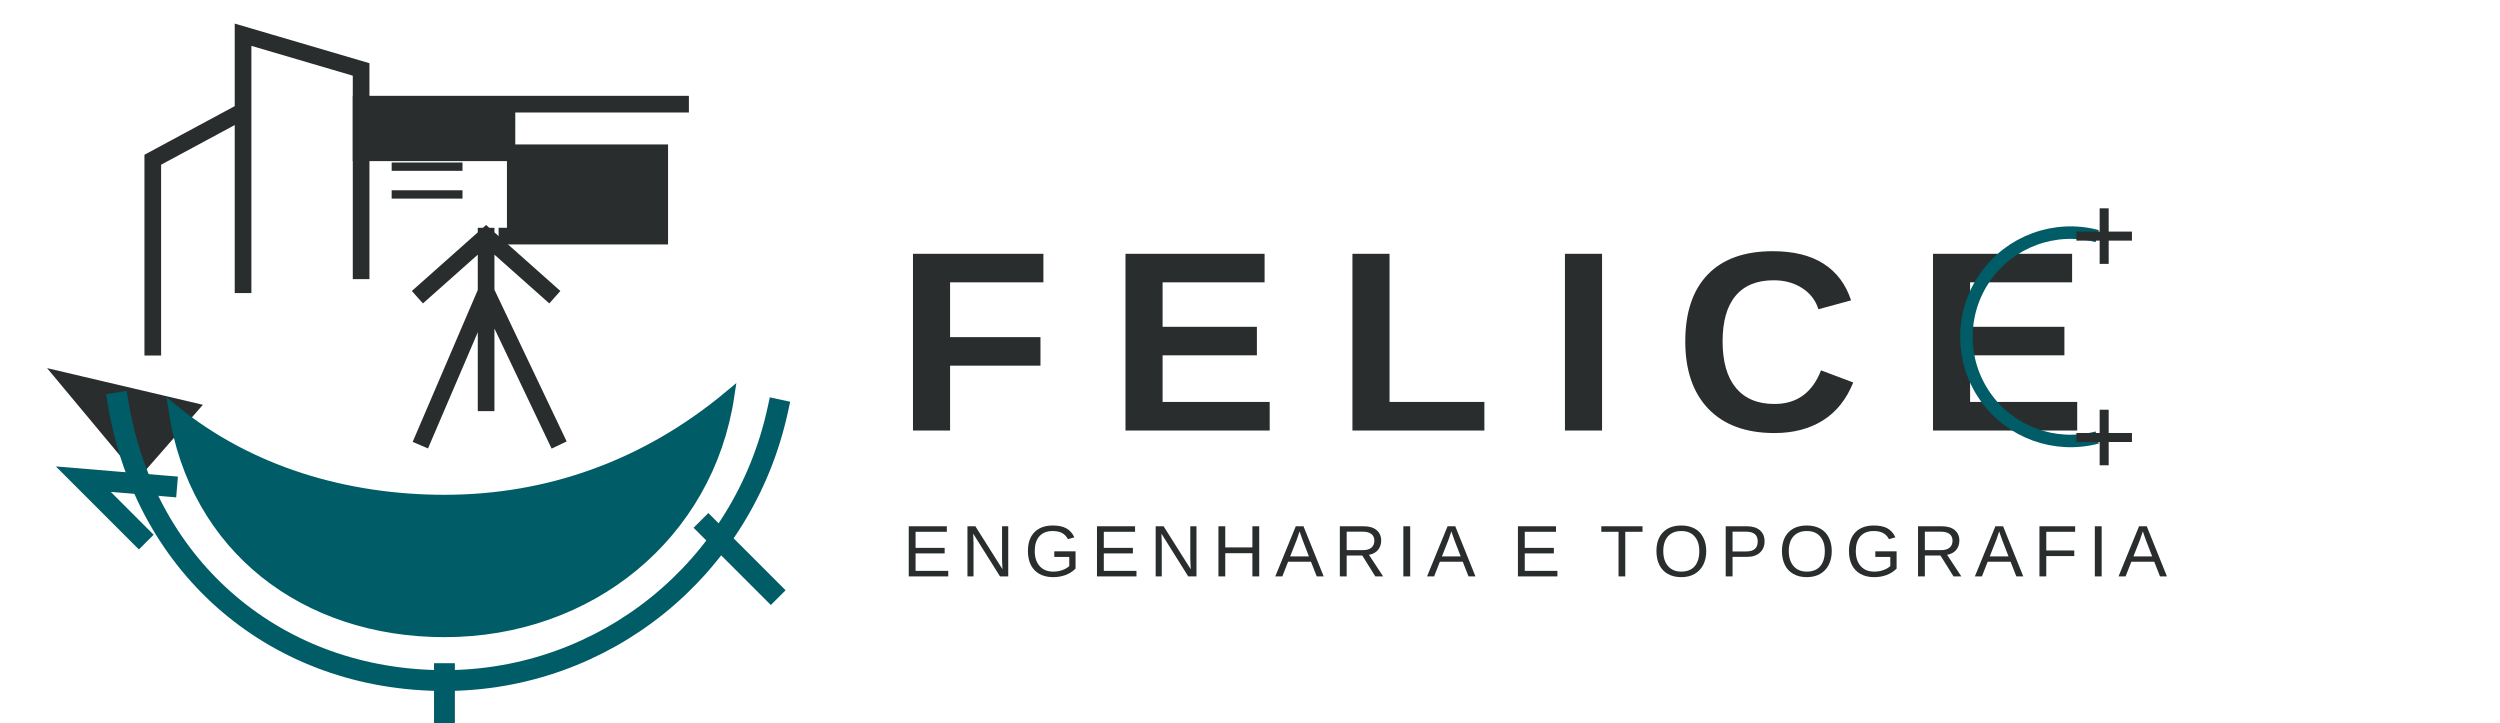
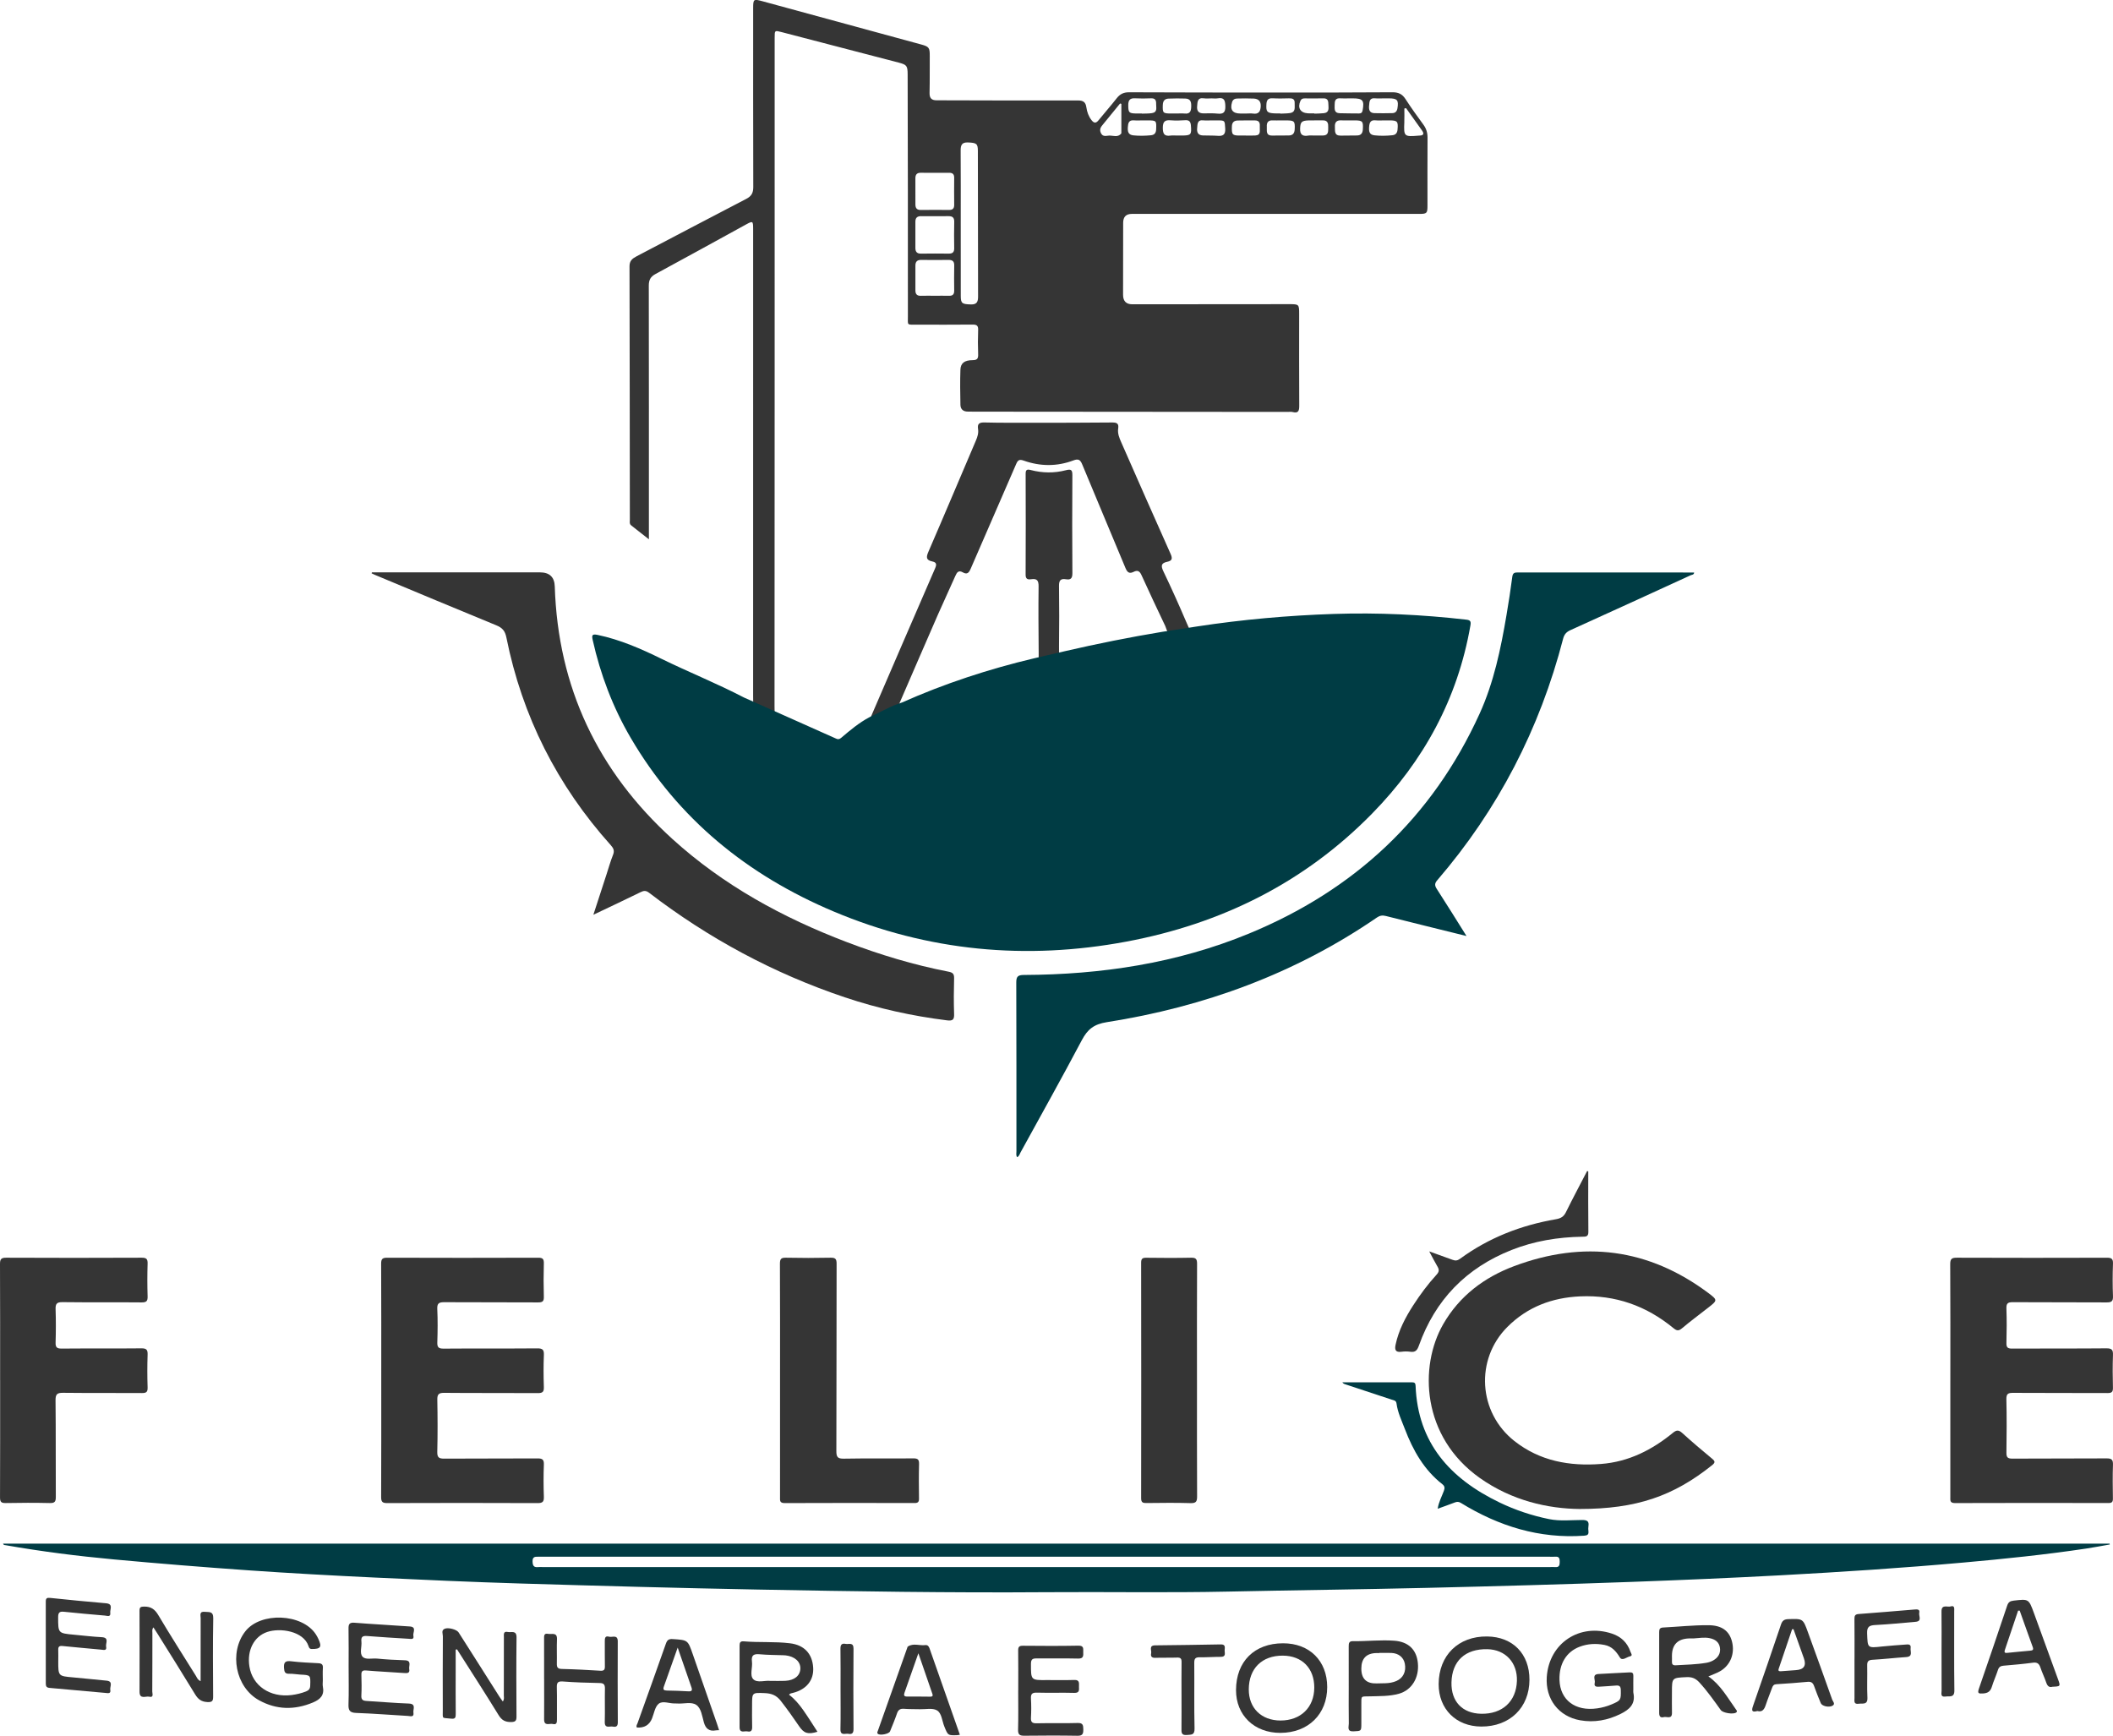
- <svg xmlns="http://www.w3.org/2000/svg" viewBox="0 0 360 104" role="img" aria-labelledby="title desc">
-   <g fill="none" stroke-linecap="square" stroke-linejoin="miter">
-     <g stroke="#292d2e" stroke-width="2.4">
-       <path d="M22 50V23l13-7v25M35 39V5l17 5v29" />
-       <path d="M52 15h21v7H52zm21 0h25M73 22h22v12H73" fill="#292d2e" />
-       <path d="M61 42l9-8 9 8M70 34v24M61 63l9-21 10 21" />
-       <path d="M57 28h9m-9-4h9m-9-4h9m-9-4h9" stroke-width="1.2" />
-       <path d="M10 55l17 4-7 8z" fill="#292d2e" />
-     </g>
-     <g stroke="#005c66">
-       <path d="M25 59c11 9 25 13 39 13 15 0 29-5 41-15-3 20-20 34-41 34-20 0-36-12-39-32z" fill="#005c66" stroke-width="1.5" />
-       <path d="M17 58c4 24 23 40 47 40 23 0 43-16 48-39" stroke-width="3" />
-       <path d="M20 77l-8-8 12 1M64 97v7M102 76l9 9" stroke-width="3" />
-     </g>
-   </g>
-   <g fill="#292d2e" font-family="Arial, Helvetica, sans-serif">
-     <text x="129" y="62" font-size="37" font-weight="600" letter-spacing="8">FELICE</text>
-     <path d="M302 34a15 15 0 1 0 0 29" fill="none" stroke="#005c66" stroke-width="1.8" />
-     <path d="M303 30v8m-4-4h8M303 59v8m-4-4h8" fill="none" stroke="#292d2e" stroke-width="1.3" />
-     <text x="130" y="83" font-size="10.5" letter-spacing="1.45">ENGENHARIA E TOPOGRAFIA</text>
-   </g>
+ <svg xmlns="http://www.w3.org/2000/svg" id="Camada_1" version="1.1" viewBox="0 0 1747.93 1435.89">
+   <defs>
+     <style>
+       .st0 {
+         fill: #003c44;
+       }
+ 
+       .st1 {
+         fill: #353535;
+       }
+     </style>
+   </defs>
+   <path class="st1" d="M521.97,434.5c4.64,3.66,9.29,7.3,14.81,11.63v-6.95c0-67.67.04-135.33-.08-203,0-4.58,1.48-7.31,5.54-9.5,25.05-13.55,49.98-27.31,74.95-41.01,5.54-3.04,5.82-2.88,5.83,3.62,0,40,0,80,0,120,0,88.67,0,177.33-.01,266,0,1.65.43,20.69-.51,21.33,3.36,2.69,7.17,1.79,11.35,3.06,2.35.71,4.76-4.84,7.2-4.64-.23-.84-.35-9.81-.34-10.95.13-184.33.11-368.66.11-553,0-6.04.02-6.03,5.73-4.54,32.22,8.4,64.44,16.79,96.66,25.18,6.92,1.8,7.6,2.62,7.62,10.03.07,31.66.15,63.33.18,94.99.03,35-.01,70,.02,105,0,7.62-.99,6.78,7.03,6.81,15.5.05,31,.1,46.5-.05,3.4-.03,4.74.85,4.59,4.46-.26,6.66-.25,13.34,0,19.99.13,3.5-.57,4.95-4.55,4.97-6.78.04-9.92,2.47-10.12,7.93-.35,9.65-.17,19.32.01,28.98.07,3.76,2.35,5.69,6.2,5.65,1.83-.02,3.67.05,5.5.05,86.33.07,172.66.14,258.99.21,1.33,0,2.74-.25,3.99.08,5.17,1.38,5.62-1.32,5.6-5.53-.14-25.17-.08-50.33-.07-75.5,0-8.01-.13-8.19-8.02-8.18-43.33.03-86.66.07-130,.1q-7.66,0-7.65-7.89c.02-19.83.06-39.67.08-59.5q0-7.37,7.16-7.38c79.17,0,158.33,0,237.5,0,6.67,0,7.08-.42,7.08-7.05,0-18.66-.06-37.32.05-55.99.02-4.02-1-7.45-3.36-10.7-5.1-7-10.2-14.02-14.89-21.29-2.66-4.13-5.88-5.62-10.75-5.59-31.5.22-63,.23-94.49.22-41.17,0-82.33-.04-123.5-.21-4.45-.02-7.49,1.52-10.18,4.99-4.8,6.18-10.04,12.02-14.95,18.12-2.2,2.74-3.9,2.47-5.89-.12-2.41-3.14-3.67-6.72-4.22-10.55-.59-4.07-2.34-5.69-6.87-5.68-36.33.14-72.66-.03-108.99-.11-2.67,0-5.33-.04-8-.02-4.11.03-5.96-1.73-5.85-6.1.24-10.16.08-20.33.16-30.5.06-6.81-.58-7.8-6.89-9.52-43.85-11.95-87.71-23.89-131.56-35.84-7.29-1.99-7.63-1.74-7.63,5.76,0,49.33-.06,98.67.09,148,.01,4.79-1.48,7.52-5.83,9.77-30.31,15.7-60.48,31.68-90.73,47.5-3.46,1.81-5.83,3.69-5.82,8.23.18,70,.2,140,.28,209.99,0,1.44-.45,3.07.97,4.19ZM1161.68,101.02c.17-3.73.03-7.48.03-11.22.47-.12.93-.25,1.4-.37,4.41,6.18,8.84,12.35,13.24,18.55,1.69,2.38,1.54,4.02-1.86,4.17-.33.01-.66.02-.99.05-12.05,1.03-12.33.72-11.8-11.17ZM977.32,112.11c-1.33,0-2.65,0-3.98,0-1.66,0-3.35-.2-4.97.04-5.08.75-6.44-1.3-6.46-6.34-.02-5.21,1.73-6.72,6.62-6.29,3.95.34,7.97.19,11.93-.08,3.29-.22,4.43,1.26,4.68,4.28.65,7.78.14,8.39-7.83,8.39ZM1007.42,112.35c-4.13-.31-8.29-.16-12.44-.31-3.95-.14-5.02-2.58-4.66-6.09.33-3.29-.02-7,5.2-6.39,2.13.25,4.31.04,6.47.04,1.66,0,3.32,0,4.98,0,6.47.01,6.15.03,6.56,6.56.31,4.87-1.44,6.56-6.13,6.2ZM1038.3,112.1c-2.8.11-5.62.02-8.43.02-1.16-.01-2.32-.03-3.47-.01-7.06.1-7.57-.56-7.36-7.44.1-3.38,1.7-4.9,4.81-4.98,4.79-.12,9.59-.08,14.39-.07,3.8.01,4.11,2.6,3.9,5.47-.21,2.91,1.21,6.8-3.84,7ZM1098.73,105.24c-.11,3.01.61,6.77-4.28,6.86-2.65.05-5.31,0-7.96,0-1.33,0-2.69-.19-3.98.03-4.62.77-7.24-.35-7.02-5.79.21-5.24,1.09-6.52,6.85-6.72,3.98-.14,7.97.05,11.96-.05,4.11-.1,4.54,2.68,4.43,5.65ZM1127.37,107.11c-.2,3.28-1.65,4.91-4.87,4.96-4.48.07-8.95.05-13.43.12-5.51.09-4.62-3.87-4.8-7.31-.2-3.85,1.49-5.51,5.3-5.31,2.15.12,4.31.02,6.47.02,1.49,0,2.99,0,4.48,0,6.69.02,7.26.76,6.85,7.51ZM1156.09,107.2c-.25,2.69-1.42,4.36-4.19,4.66-4.95.53-9.91.62-14.87.09-4.22-.45-4.73-3.14-4.47-6.77.26-3.65,1.03-6.12,5.45-5.63,2.29.26,4.63.04,6.95.04,1.49,0,2.98,0,4.47,0,6.54.01,7.28.91,6.65,7.61ZM1132.56,87.34c.31-3.22.16-6.54,5.02-6,2.29.25,4.63.04,6.95.04,1.49,0,2.98,0,4.47,0,6.89,0,8.1,1.46,7.02,8.16-.4,2.48-1.69,3.99-4.22,4.04-4.96.1-9.93.18-14.89.02-4.02-.13-4.7-2.84-4.36-6.26ZM1104.07,86.77c0-3.1.41-5.73,4.57-5.42,2.48.19,4.99.03,7.48.03,1,0,2,0,2.99,0,8.28,0,9.59,1.69,8.08,9.94-.35,1.91-1.32,2.55-3,2.54-5.32-.04-10.64-.05-15.96-.2-4.84-.14-4.15-3.75-4.16-6.89ZM1075.76,83.41c.76-1.73,1.99-2.02,3.56-2.01,5.15,0,10.29.11,15.44-.03,4.02-.12,4.06,2.66,4.14,5.34.1,2.93.72,6.37-3.64,6.9-2.63.32-5.3.28-7.95.4,0-.08,0-.17,0-.25-1.82,0-3.66.11-5.47-.02-6.27-.45-8.62-4.58-6.08-10.32ZM1070.99,107.08c-.17,3.29-1.65,4.92-4.86,4.98-4.64.08-9.28.12-13.92.08-5.32-.05-4.07-4.12-4.26-7.22-.21-3.31.88-5.5,4.72-5.33,2.32.1,4.64.02,6.97.02,1.49-.01,2.99-.01,4.48-.01,6.68.02,7.23.73,6.88,7.49ZM1047.62,86.06c.23-3.61,1.63-4.94,5.23-4.74,4.46.25,8.94.15,13.41.03,2.9-.08,4.88.5,4.72,4.01-.16,3.35,1.17,7.41-3.98,8.18-2.61.39-5.28.32-7.93.47,0-.07,0-.14,0-.21-1.65,0-3.31.08-4.96-.01-6.13-.35-6.88-1.49-6.48-7.71ZM1019.19,84.52c.62-2.06,2.15-2.97,4.09-3.01,4.64-.1,9.29-.19,13.92.04,3.92.2,5.96,2.35,5.71,6.52-.24,4.14-1.72,6.57-6.39,5.88-1.79-.26-3.64-.04-5.47-.04-1.66,0-3.32,0-4.97,0-6.45-.01-8.77-3.19-6.89-9.39ZM990.3,87.87c.33-3.47.07-7.32,5.56-6.53,2.12.3,4.31.05,6.47.05,1.66,0,3.37.24,4.98-.04,5.34-.93,6.17,1.59,6.32,6.39.16,5.27-1.6,6.75-6.51,6.24-3.79-.39-7.64-.23-11.45-.19-4.08.04-5.74-1.96-5.37-5.91ZM961.91,86.79c.1-3.29,1.57-5.09,4.72-5.21,4.65-.18,9.32-.21,13.97-.05,4.63.16,4.94,3.35,4.79,7.05-.15,3.58-1.16,5.75-5.26,5.35-2.31-.22-4.66-.04-6.99-.04-1.5,0-3,0-4.5,0-6.66-.02-6.95-.46-6.74-7.11ZM938.8,81.33c4.47.24,8.98.19,13.46.01,3.53-.14,4.2,1.82,4.13,4.69-.07,3.01,1.3,6.77-3.36,7.53-2.77.45-5.63.32-8.45.44,0-.04,0-.07,0-.11-1.5,0-2.99.02-4.49,0-6.23-.09-6.74-.75-6.76-6.88-.02-3.88,1.2-5.92,5.47-5.68ZM932.98,105.13c.24-3.38.82-5.95,5.1-5.57,2.31.21,4.66.04,7,.04,1.5,0,3,0,4.5,0,7.03.02,7.1.22,6.82,7.41-.12,3.11-1.47,4.62-4.42,4.9-4.82.45-9.64.57-14.47.06-4.27-.45-4.78-3.23-4.53-6.83ZM912.73,102.55c4.63-5.61,9.22-11.27,13.82-16.91.36.1.71.19,1.07.29,0,8.05,0,16.11,0,24.16,0,.16-.07.34-.17.46-2.78,3.31-6.54,1.57-9.81,1.6-2.28.02-5.28,1.45-6.95-2.1-1.58-3.37.23-5.29,2.05-7.5ZM789.33,240.51c.04,2.97-1.24,4.23-4.18,4.17-3.98-.09-7.97-.02-11.96-.02-3.82,0-7.64-.1-11.46.03-3.25.11-4.49-1.46-4.48-4.51.03-6.8.04-13.61,0-20.41-.02-3.32,1.45-4.81,4.84-4.76,7.47.11,14.94.09,22.41,0,3.24-.04,4.94,1,4.86,4.58-.16,6.97-.11,13.95-.02,20.93ZM800.76,117.85c6.96.28,8.15.94,8.16,6.96.08,40.12.09,80.24.17,120.35,0,3.98-.68,6.8-5.7,6.68-7.47-.18-8.58-.75-8.61-6.95-.07-20.14-.03-40.29-.03-60.43,0-19.98.08-39.95-.07-59.93-.03-4.46.97-6.89,6.08-6.69ZM762.08,142.91c3.82.15,7.66.03,11.49.03,3.83,0,7.66.06,11.49,0,2.86-.05,4.31,1.07,4.27,4.11-.08,7.49-.08,14.98,0,22.47.03,3-1.33,4.18-4.24,4.16-7.82-.06-15.65-.09-23.47.01-3.34.04-4.37-1.69-4.37-4.65.02-7.15.05-14.3-.02-21.45-.04-3.4,1.47-4.8,4.86-4.67ZM762.11,178.83c3.82.08,7.64.02,11.46.02,3.65-.01,7.31.04,10.96-.03,3.21-.06,4.92,1.03,4.83,4.63-.18,7.31-.14,14.63-.02,21.94.05,3.25-1.37,4.44-4.49,4.41-7.64-.08-15.29-.11-22.93.01-3.5.06-4.72-1.59-4.69-4.85.06-7.14.07-14.28,0-21.42-.04-3.42,1.58-4.79,4.88-4.72Z" />
+   <path class="st1" d="M853.08,479.16c4.85-.74,6.13,1.2,6.07,5.98-.23,18.16-.07,36.32.07,54.48,0,.05,0,11.09,0,11.13,1.72-.51,3.45,6.98,5.18,6.51,3.82-1.05,7.73-10.96,11.68-11.29-.03-.4-.04-10.84-.04-11.33.22-16.66.22-33.33,0-49.99-.06-4.38,1.28-6.21,5.68-5.47,3.96.67,5.42-.66,5.39-5.02-.21-26.99-.19-53.98-.02-80.97.03-4.38-.94-5.35-5.31-4.21-9.67,2.52-19.48,2.38-29.17-.16-2.95-.77-4.19-.33-4.17,3.11.1,27.83.12,55.66-.02,83.48-.02,3.81,1.94,4.16,4.67,3.74Z" />
+   <path class="st1" d="M720.07,593.71c2.36-1.43,5.08-.04,7.68-.93,2.62-.9,4.57.03,7.28-.53,2.29-.47,6.17-7.5,8.21-8.6,10.21-23.51,22.6-52.32,32.72-75.41,4.68-10.67,9.68-21.2,14.35-31.87,1.33-3.03,2.72-4.85,6.16-2.89,3.62,2.06,5.08.31,6.53-3.05,12.46-28.88,25.15-57.66,37.59-86.55,1.42-3.3,2.67-4.11,6.23-2.85,13.65,4.84,27.47,4.98,41.09-.14,3.96-1.49,5.63-.82,7.31,3.24,11.79,28.62,23.95,57.09,35.77,85.69,1.53,3.71,3.21,5.04,6.85,3.21,3.24-1.63,4.95-.55,6.44,2.75,6.39,14.1,13,28.1,19.65,42.07.22.45,1.93,5.17,2.07,5.54,1.55-.13,3.34.13,4.9,0,3.41-.28,6.66,3.49,10.01,2.78,1.09-.23,3.15-3,4.24-3.22-.41-.56-3.45-7.5-3.81-8.34-6.01-14.08-12.29-28.06-18.9-41.87-2.11-4.41-2.21-6.9,3.07-7.99,3.95-.82,4.66-2.49,2.85-6.53-13.77-30.67-27.24-61.48-40.8-92.25-1.62-3.67-3.21-7.38-2.56-11.52.62-4.01-1.03-4.99-4.92-4.95-22.33.23-44.66.22-66.99.23-12.83,0-25.67.08-38.49-.24-4.26-.11-6.24.81-5.53,5.41.52,3.37-.47,6.5-1.82,9.65-13.1,30.61-25.98,61.3-39.23,91.85-1.96,4.51-2.04,6.97,3.2,8.06,3.4.71,3.79,2.31,2.35,5.62-16.77,38.48-36.81,85.12-53.46,123.64Z" />
+   <path class="st0" d="M961.46,522.67c-26.93,4.46-53.69,9.82-80.29,15.96l-25.48,5.89c-37.66,8.92-74.3,20.92-109.68,36.68-.05.02-.11.03-.17.03-.66.29-1.34.55-2.03.77-2.5.8-4.97,1.7-7.33,2.86l-17.22,8.43c-8.61,4.55-16,10.78-23.37,17.04-1.46,1.24-2.68,1.54-4.46.59l-75.99-33.9c-22.33-11.63-45.73-20.99-68.33-32.06-16.89-8.28-34.11-15.82-52.71-19.73-4.69-.99-4.97.33-4.1,4.24,6.37,28.48,16.59,55.49,31.3,80.68,39.37,67.44,96.95,113.96,168.2,143.95,78,32.83,159.05,40.37,241.99,24.84,78.28-14.65,147.04-48.57,203.21-105.87,42.72-43.58,70.82-95.04,81.36-155.59.56-3.23.13-4.47-3.3-4.86-36.48-4.17-73.06-5.96-109.76-4.74-37.91,1.26-75.65,4.62-113.15,10.36l-28.7,4.43Z" />
+   <path class="st0" d="M2.55,1276.98h1742.58c.05.23.11.45.16.68-6.48,1.13-12.95,2.4-19.46,3.37-33.76,5.06-67.69,8.55-101.69,11.59-50.26,4.5-100.59,7.79-150.96,10.52-40.92,2.21-81.86,3.95-122.81,5.45-56.61,2.08-113.23,3.61-169.86,4.96-54.97,1.3-109.95,1.92-164.93,3.09-49.99,1.06-99.99.13-149.98.5-79.66.59-159.31-.69-238.95-2.19-65.3-1.23-130.59-3.03-195.88-5-40.46-1.22-80.91-3.02-121.34-4.95-34.43-1.65-68.86-3.51-103.25-5.91-37.36-2.61-74.7-5.63-111.99-9.07-29.99-2.77-59.88-6.55-89.56-11.76-.74-.13-1.71.05-2.1-1.28ZM865.6,1287.79c-138.31,0-276.62,0-414.93,0-1.83,0-3.67.06-5.5,0-2.78-.09-4.74.18-4.62,3.97.11,3.39,1.01,4.99,4.55,4.61,1.32-.14,2.66-.02,4-.02,277.62,0,555.25,0,832.87,0,1.5,0,3.01-.12,4.5.01,3.33.31,3.76-1.54,3.77-4.29.01-2.73-.36-4.58-3.7-4.29-1.82.16-3.66,0-5.5,0-138.48,0-276.96,0-415.43,0Z" />
+   <path class="st0" d="M1213.09,774.31c-23.06-5.71-44.87-11.05-66.63-16.55-2.83-.72-4.99-.43-7.42,1.24-67.66,46.45-142.8,73.9-223.45,86.58-10.65,1.68-15.94,5.93-20.64,14.83-16.5,31.19-33.74,61.99-50.73,92.92-.75,1.37-1.09,3.12-2.82,3.94-1.07-1.58-.58-3.27-.58-4.85-.03-46.5.05-92.99-.13-139.49-.02-4.97,1.17-6.38,6.34-6.4,64.02-.28,126.49-9.66,186-34.17,87.06-35.86,151.61-95.64,190.87-181.82,11.85-26.01,17.56-53.7,22.3-81.64,1.78-10.5,3.43-21.03,4.79-31.6.4-3.11,1.56-3.75,4.39-3.75,48.66.07,97.31.05,146.05.05-.11,1.99-1.86,1.82-2.88,2.28-33.13,15.21-66.28,30.4-99.49,45.42-3.36,1.52-5.08,3.52-6.01,7.1-19.32,74.57-53.8,141.28-104.07,199.72-2.31,2.69-2.26,4.43-.42,7.27,8.13,12.56,16,25.29,24.55,38.91Z" />
+   <path class="st1" d="M307.65,473.48c46.32,0,92.65,0,138.97,0q11.91,0,12.3,11.61c2.65,83.56,35.67,153.02,97.37,209.02,42.16,38.27,91.2,65.04,144.1,85.2,27.43,10.45,55.45,18.94,84.3,24.52,3.39.66,4.67,1.81,4.57,5.45-.28,9.82-.33,19.67,0,29.49.16,4.62-1.02,5.9-5.77,5.32-28.86-3.58-57.1-9.81-84.65-19.07-58.78-19.75-112.66-48.74-161.85-86.45-2.57-1.97-4.31-1.9-7.04-.55-12.64,6.23-25.41,12.19-39.1,18.71,3.84-11.81,7.37-22.65,10.91-33.5,1.75-5.38,3.28-10.86,5.37-16.1,1.33-3.33.43-5.37-1.81-7.88-44.39-49.46-73.36-106.74-86.43-171.91-1.11-5.52-3.41-8.04-8.35-10.06-33.59-13.76-67.06-27.82-100.56-41.79-.87-.36-1.72-.8-2.58-1.2.09-.27.17-.55.26-.82Z" />
+   <path class="st1" d="M1306.56,1248.3c-25.97-.27-55.84-6.84-82.37-25.61-48.36-34.22-50.34-92.5-30.33-127.27,13.5-23.45,34.02-38.81,58.79-48.07,57.31-21.42,111.12-14.64,160.5,22.26,7.82,5.84,7.61,6.13.15,11.97-7.35,5.75-14.85,11.31-21.99,17.31-2.82,2.37-4.4,1.93-7.03-.23-22.38-18.42-48.03-27.54-77.11-26.25-23.14,1.03-43.62,8.68-60.23,25.3-26.77,26.78-24.19,70.74,5.82,94.38,21.03,16.56,45.53,20.97,71.62,18.97,22.81-1.75,42.16-11.55,59.52-25.77,3.12-2.56,4.89-2.39,7.78.23,8.02,7.28,16.29,14.28,24.63,21.19,2.62,2.17,2.65,3.22-.08,5.41-31.92,25.5-62.42,36.2-109.67,36.18Z" />
+   <path class="st1" d="M1613.38,1141.84c0-31.99.1-63.99-.11-95.98-.03-4.52,1.28-5.45,5.57-5.43,41.32.17,82.65.14,123.97.02,3.74-.01,5.25.71,5.1,4.86-.33,8.99-.35,18,0,26.99.17,4.37-1.39,5.14-5.37,5.11-25.83-.17-51.66,0-77.48-.18-4.09-.03-5.44.94-5.3,5.19.33,9.49.28,19,.01,28.49-.11,3.77,1.02,4.73,4.74,4.71,25.99-.16,51.99.04,77.98-.21,4.58-.04,5.57,1.31,5.41,5.59-.32,8.99-.26,18-.02,26.99.1,3.58-1.11,4.43-4.53,4.41-25.99-.13-51.99.02-77.98-.16-4.18-.03-5.75.7-5.64,5.37.35,14.66.25,29.33.04,43.99-.05,3.83.87,5.07,4.91,5.04,25.99-.19,51.99,0,77.98-.19,4.14-.03,5.38,1.06,5.24,5.24-.32,9.32-.19,18.66-.05,27.99.04,2.83-.86,3.69-3.69,3.69-42.32-.08-84.65-.11-126.97.04-4.33.02-3.83-2.37-3.82-5.06.02-32.16.01-64.32,0-96.48Z" />
+   <path class="st1" d="M315.38,1141.92c0-32.16.07-64.32-.09-96.48-.02-3.91,1.01-5.01,4.97-5,41.66.15,83.32.14,124.97,0,3.86-.01,4.75,1.16,4.65,4.8-.25,9.16-.27,18.33,0,27.49.12,3.83-1.1,4.7-4.78,4.68-25.83-.16-51.66,0-77.48-.17-4.33-.03-6.12.77-5.89,5.62.43,9.15.33,18.33.03,27.49-.14,4.09.91,5.33,5.17,5.3,25.83-.21,51.66.01,77.48-.21,4.41-.04,5.69,1.07,5.5,5.5-.37,8.82-.31,17.66-.02,26.49.13,3.92-.99,5.04-4.96,5.01-25.83-.18-51.66.04-77.48-.21-4.7-.05-5.77,1.36-5.69,5.82.27,14.33.33,28.66-.03,42.99-.12,4.82,1.54,5.64,5.88,5.61,25.66-.19,51.32,0,76.98-.18,4.05-.03,5.48.88,5.31,5.16-.34,8.82-.31,17.67,0,26.49.14,4.07-.89,5.33-5.16,5.31-41.49-.17-82.98-.16-124.47-.01-3.95.01-4.99-1.07-4.98-4.99.15-32.16.09-64.32.09-96.48Z" />
+   <path class="st1" d="M.09,1141.7c0-32,.08-63.99-.09-95.99-.02-4.08.92-5.3,5.17-5.28,37.33.18,74.66.17,111.99,0,3.97-.02,5.06,1.08,4.94,4.98-.28,8.99-.28,18,0,26.99.12,3.87-.91,5.05-4.92,5.01-21.83-.21-43.66.06-65.49-.22-4.76-.06-5.85,1.45-5.7,5.89.31,9.15.28,18.33,0,27.49-.12,3.9.98,5.08,4.98,5.04,22-.2,44,.03,65.99-.2,4.29-.05,5.28,1.25,5.14,5.31-.31,8.99-.29,18,0,26.99.12,3.79-1.03,4.72-4.74,4.69-21.66-.18-43.33.06-64.99-.2-4.85-.06-6.49.9-6.43,6.19.31,26.66.07,53.33.23,79.99.02,3.86-.93,5.1-4.94,5.01-12.16-.27-24.33-.25-36.49,0-3.74.07-4.74-.96-4.72-4.71.15-32.33.09-64.66.09-96.99Z" />
+   <path class="st1" d="M645.27,1141.9c0-32.16.07-64.31-.09-96.47-.02-3.88.94-5.09,4.94-5,12.32.27,24.66.26,36.98,0,3.93-.08,4.97,1,4.96,4.95-.13,51.65-.02,103.3-.2,154.95-.02,4.9.97,6.44,6.18,6.34,19.15-.36,38.32-.04,57.48-.23,3.74-.04,4.85.98,4.75,4.73-.26,9.49-.17,18.99-.04,28.49.04,2.78-.82,3.73-3.68,3.72-35.82-.08-71.64-.12-107.46.04-4.32.02-3.83-2.34-3.83-5.04.02-32.16.01-64.31.01-96.47Z" />
+   <path class="st1" d="M990.18,1141.87c0,31.98-.07,63.96.09,95.94.02,4.16-.73,5.78-5.38,5.64-12.15-.37-24.32-.19-36.47-.07-2.95.03-4.44-.36-4.44-3.96.1-64.96.1-129.92,0-194.88,0-3.43,1.22-4.1,4.32-4.07,12.32.15,24.65.23,36.97-.04,3.97-.08,5,1.1,4.98,4.99-.15,32.15-.08,64.29-.08,96.44Z" />
+   <path class="st1" d="M1313.85,969.02c0,16.66-.13,33.33.09,49.98.06,4.11-2.05,4.03-4.93,4.07-20.15.32-39.79,3.52-58.61,10.97-37.48,14.83-63.16,41.19-76.68,79.18-1.34,3.76-2.86,5.59-6.97,5.02-2.45-.34-5.03-.34-7.48,0-4.97.68-5.65-1.81-4.81-5.81,2.52-11.94,8.08-22.51,14.61-32.64,5.79-8.98,12.16-17.53,19.37-25.41,2.1-2.3,2.2-4.05.71-6.56-2.19-3.68-4.11-7.53-6.86-12.62,7.31,2.64,13.32,4.77,19.3,6.98,2.29.84,4,.76,6.24-.89,23.69-17.35,50.36-27.7,79.16-32.67,3.97-.68,6.51-2.03,8.36-5.78,5.65-11.47,11.68-22.75,17.56-34.11.31.09.62.18.93.28Z" />
+   <path class="st0" d="M1110.41,1143.54c19.37,0,38.48.02,57.58-.03,2.05,0,2.93.56,3.02,2.79,1.79,47.5,28.75,77,69.38,96.59,13.09,6.31,26.81,10.89,41.06,13.79,9.07,1.84,18.27.74,27.4.73,4.15,0,5.81,1.06,5.14,5.23-.21,1.3-.16,2.67,0,3.99.31,2.74-.67,3.56-3.55,3.77-37.09,2.61-70.67-7.88-101.92-27.09-1.84-1.13-3.23-1.11-5.06-.4-4.49,1.74-9.04,3.32-14.17,5.18.85-5.56,3.35-10.03,5.09-14.7.89-2.38.84-3.96-1.25-5.6-15.19-11.88-24.23-27.95-30.97-45.6-2.66-6.96-5.94-13.72-6.93-21.2-.34-2.56-2.31-2.58-3.92-3.12-12.58-4.21-25.17-8.35-37.77-12.49-1.06-.35-2.2-.5-3.11-1.83Z" />
+   <path class="st1" d="M1413.23,1386.8c10.3,7.23,15.94,17.81,22.82,27.36.54.75,1.36,1.57.13,2.51-2.27,1.74-10.96.42-12.71-2.02-5.63-7.84-11.16-15.74-17.73-22.89-3.04-3.32-6.13-4.55-10.45-4.36-12.21.55-12.21.44-12.21,12.44,0,5.67-.1,11.33.02,16.99.12,5.79-4.33,2.96-6.8,3.64-2.78.77-3.79-.69-3.78-3.5.07-22.33.06-44.65,0-66.98,0-2.45.68-3.5,3.35-3.64,12.47-.63,24.91-2,37.42-1.91,10.91.08,17.21,4.59,19.48,13.6,2.49,9.92-1.34,19.61-9.97,24.53-2.86,1.63-6.04,2.69-9.56,4.22ZM1401.17,1355.38c-1.33,0-2.66-.04-3.99,0q-14.1.53-14.1,14.52c0,1.5.08,3,0,4.49-.14,2.27.63,3.36,3.12,3.21,8.46-.5,16.95-.63,25.33-2.05,1.93-.33,3.9-.98,5.61-1.93,4.14-2.3,6.41-5.95,5.61-10.73-.78-4.66-4.12-6.87-8.64-7.76-4.35-.85-8.62-.02-12.93.23Z" />
+   <path class="st1" d="M652.67,1401.9c4.69,3.54,8.43,8.01,11.77,12.76,4.09,5.82,7.83,11.88,11.79,17.93-7.95,2.41-11.18,1.33-15.25-4.67-4.86-7.16-9.86-14.19-15.21-21.02-3.64-4.65-7.82-6.07-13.24-6.28-10.39-.4-10.39-.52-10.39,9.84,0,6-.14,12,.06,17.99.1,3.03-.83,4.5-3.94,3.84-2.46-.52-6.47,1.86-6.46-3.51.05-22.49.04-44.97,0-67.46,0-2.4.56-3.77,3.37-3.53,12.78,1.1,25.65.04,38.42,1.62,11.58,1.43,18.33,8.48,19.09,20.01.68,10.42-5.48,18.17-16.69,21-1.12.28-2.32.34-3.29,1.49ZM637.26,1390.5c4.54,0,8.37.15,12.2-.03,7.71-.36,12.45-4.26,12.62-10.15.17-5.68-4.66-10.03-12.12-10.91-.66-.08-1.33-.09-2-.12-6.49-.24-13.01-.2-19.47-.8-4.87-.45-7.16.65-6.45,6.06.65,4.9-2,11.29,1.02,14.49,3.28,3.47,9.82.88,14.19,1.48Z" />
+   <path class="st1" d="M1351.12,1397.79c0,.83-.14,1.7.03,2.49,1.98,9.21-3.03,13.84-10.6,17.57-10.69,5.26-21.74,7.31-33.41,5.25-17.84-3.16-28.85-17.64-27.6-35.91,1.91-27.93,27.2-44.68,53.91-35.79,7.67,2.55,12.8,7.55,15.36,15.13.37,1.1,2.12,3.14-.39,3.65-2.83.57-6.44,4.21-8.46.89-3.14-5.17-6.66-9.12-12.66-10.3-6.99-1.37-13.92-1.04-20.63,1.51-10.98,4.18-17.03,14.21-16.62,27.46.51,16.6,13.1,26.11,31.2,23.5,4.12-.59,8.13-1.68,11.99-3.32,7.56-3.22,7.69-3.63,7.53-11.83-.06-3.23-1.24-4-4.19-3.71-4.47.44-8.97.58-13.45.91-2.36.17-4.71.13-3.92-3.16.61-2.56-2.52-6.96,3.05-7.31,8.64-.55,17.29-.87,25.94-1.36,2.16-.12,3,.69,2.95,2.85-.09,3.83-.03,7.66-.02,11.49Z" />
+   <path class="st1" d="M267.04,1390.3c0,1.67-.27,3.38.05,4.99,1.38,7.01-2.06,10.51-8.19,13.08-15.28,6.41-30.22,6.12-44.68-1.87-19.41-10.73-24.96-39.45-11.3-56.97,12.65-16.22,46.98-14.84,58.28,2.36.82,1.25,1.54,2.57,2.17,3.92,3.1,6.66,1.87,8.4-5.5,8.31-1.87-.02-2.25-1.17-2.65-2.38-4.14-12.45-23.42-15.32-34.18-11.7-10.83,3.65-16.81,15.07-14.74,28.44,2.48,16,17.04,25.96,34.81,23.75,4.13-.52,8.18-1.47,12.08-3.01,2.23-.88,3.35-2.16,3.43-4.8.29-8.74.4-8.7-8.32-9.13-2.99-.15-5.98-.77-8.95-.68-3.56.11-4.16-1.41-4.4-4.71-.37-5.01,1.23-6.2,6.07-5.6,7.42.92,14.93,1.16,22.41,1.59,2.62.15,3.87,1.05,3.67,3.93-.24,3.48-.06,6.99-.05,10.49Z" />
+   <path class="st1" d="M165.95,1390.73c0-17.76-.04-34.91.04-52.06.01-2.3-1.36-5.81,3.44-5.29,3.49.38,7.09-.76,6.97,5.39-.4,21.49-.22,42.98-.09,64.48.02,3.73-.57,5.02-4.9,4.77-5-.29-7.61-2.45-10.05-6.46-10.2-16.79-20.68-33.4-31.07-50.08-1.04-1.66-2.12-3.29-3.38-5.24-1.31,1.67-.85,3.19-.85,4.55-.04,16.16.02,32.32-.1,48.48-.01,1.68,1.46,5.29-2.48,4.32-2.83-.7-8.07,2.54-8.05-4.14.06-22.33.06-44.65-.02-66.98-.01-2.91.95-3.4,3.81-3.43,5.59-.07,8.83,2.16,11.72,7.03,10.03,16.89,20.6,33.45,31.01,50.11.92,1.48,1.43,3.35,4,4.56Z" />
+   <path class="st1" d="M376.95,1364.66c0,6.1,0,12.21,0,18.31,0,11.65-.08,23.31.05,34.96.03,2.9-.42,4.23-3.81,3.82-7.99-.96-6.88.81-6.9-7.2-.06-20.31-.07-40.62.06-60.94.01-2.06-1.48-4.87,1.42-6.19,2.99-1.37,10.05.56,11.6,2.98,4.84,7.57,9.66,15.15,14.47,22.74,6.42,10.11,12.82,20.24,19.24,30.35.85,1.33,1.82,2.58,2.86,4.06,1.39-1.9.83-3.6.84-5.17.05-15.98.02-31.97.05-47.95,0-2.21-.64-5.26,3.27-4.38,2.81.64,7.26-1.78,7.19,4.53-.26,21.81-.16,43.62-.03,65.43.02,3.41-.81,4.47-4.43,4.53-4.83.07-7.73-1.42-10.37-5.71-11.22-18.28-22.89-36.29-34.39-54.4-.37.07-.74.15-1.11.22Z" />
+   <path class="st1" d="M1265.21,1389.59c-.06,23.03-16.25,38.77-39.82,38.69-20.86-.07-35.35-14.49-35.29-35.11.07-23.76,16.29-39.7,40.09-39.41,21.25.26,35.07,14.4,35.02,35.84ZM1200.7,1391.74c-.38,15.74,8.89,25.59,24.41,25.96,17.59.42,29.16-10.15,29.72-27.14.5-15.21-9.53-25.97-24.47-26.27-18.3-.36-29.23,9.75-29.66,27.44Z" />
+   <path class="st1" d="M1059.22,1433.52c-21.66.05-36.83-14.61-36.75-35.49.09-23.59,15.21-38.6,38.9-38.63,21.85-.03,36.51,14.49,36.53,36.18.02,22.47-15.7,37.88-38.69,37.93ZM1087.21,1396.15c.07-16.05-10.12-26.45-26-26.53-17.31-.09-28.12,10.63-28.18,27.92-.05,15.46,10.39,25.71,26.2,25.75,16.71.04,27.91-10.83,27.97-27.15Z" />
+   <path class="st1" d="M842.32,1398.41c0-10.99.09-21.98-.06-32.96-.04-2.98.76-4.04,3.89-4.01,15.31.14,30.63.23,45.94-.07,4.73-.09,3.91,2.63,4,5.39.1,3.02.23,5.39-4.22,5.28-11.48-.29-22.97.01-34.46-.12-3.31-.04-4.56.82-4.57,4.43-.02,13.66-.16,13.62,13.35,13.48,7.49-.08,14.99.18,22.47-.09,4.76-.18,3.82,2.93,3.9,5.64.08,2.71.45,5.17-3.88,5.05-10.31-.3-20.65.11-30.96-.2-4.09-.12-5.1,1.26-4.88,5.07.3,5.14.3,10.33,0,15.47-.21,3.65.8,4.9,4.65,4.81,11.31-.27,22.64.12,33.95-.24,4.45-.14,4.64,1.87,4.7,5.3.06,3.64-.61,5.33-4.85,5.26-14.64-.26-29.3-.19-43.95-.03-3.75.04-5.27-.86-5.16-4.98.29-10.81.1-21.64.1-32.46Z" />
+   <path class="st1" d="M288.38,1379.37c0-10.66.14-21.31-.07-31.96-.07-3.74.65-5.34,4.89-5.01,15.26,1.21,30.56,1.99,45.83,3.09,5.92.43,2.34,5.08,2.93,7.73.73,3.28-1.96,2.58-3.9,2.45-11.46-.74-22.93-1.33-34.37-2.28-3.81-.32-5.14.79-4.72,4.57.47,4.25-1.71,9.59.95,12.54,2.49,2.76,7.87,1.16,11.97,1.56,7.61.74,15.27,1.18,22.92,1.39,6.05.17,3.22,4.56,3.72,7.26.66,3.55-1.68,3.48-4.3,3.29-10.46-.76-20.94-1.23-31.38-2.11-3.33-.28-3.97.91-3.89,3.84.16,5.66.27,11.33-.04,16.98-.19,3.45,1.37,4.23,4.29,4.4,11.63.68,23.24,1.73,34.88,2.14,6.45.23,3.46,4.69,3.91,7.48.66,4.14-2.53,2.88-4.6,2.76-14.29-.83-28.56-1.96-42.86-2.48-5.37-.19-6.44-2.32-6.26-7.19.36-10.14.11-20.31.11-30.46Z" />
+   <path class="st1" d="M48.19,1374.3c0,12.3,0,12.24,12.5,13.33,9.12.8,18.22,1.84,27.35,2.67,5.96.55,2.66,5.01,3.19,7.69.65,3.29-1.99,2.66-3.93,2.48-15.42-1.39-30.84-2.84-46.27-4.16-2.37-.2-3.14-1.19-3.14-3.43.04-22.66.05-45.32-.02-67.99,0-2.69.9-3.32,3.54-3.04,15.4,1.6,30.81,3.15,46.24,4.44,6.33.53,3.18,5.04,3.56,7.84.53,3.83-2.56,2.5-4.45,2.34-11.28-.98-22.57-1.93-33.82-3.14-3.78-.41-4.85.73-4.84,4.53.02,13.2-.12,13.21,13.16,14.45,7.63.71,15.24,1.64,22.89,2.04,6.48.34,3.09,4.98,3.63,7.74.72,3.7-2.05,2.77-4.17,2.57-10.61-1.01-21.23-1.91-31.83-3-2.63-.27-3.71.46-3.6,3.15.12,3.16.03,6.33.02,9.5Z" />
+   <path class="st1" d="M450.1,1388.82c0-10.99.01-21.98-.01-32.97,0-2.4-.34-4.99,3.41-4.25,2.95.59,7.52-1.67,7.25,4.54-.29,6.65.04,13.32-.11,19.98-.07,3,.53,4.43,4.04,4.51,10.65.24,21.29.82,31.92,1.47,2.9.18,3.82-.72,3.77-3.56-.14-6.82,0-13.65-.06-20.48-.02-2.53-.02-5.13,3.53-4.11,2.58.75,7.21-2.11,7.19,3.92-.09,22.31-.11,44.62.04,66.93.02,3.47-1.55,4.02-4.21,3.51-2.59-.5-6.73,1.89-6.58-3.88.25-9.15-.06-18.32.13-27.47.07-3.38-.89-4.63-4.43-4.69-10.15-.18-20.31-.51-30.43-1.27-4.22-.32-5.02,1.12-4.92,4.91.23,8.82.03,17.65.1,26.47.02,2.44-.22,4.62-3.4,3.79-2.65-.69-7.28,2.14-7.23-3.89.09-11.15.03-22.31.02-33.47Z" />
+   <path class="st1" d="M794.03,1435.07c-1.04.18-1.52.32-2.01.34-7.95.28-7.85.24-10.89-7.29-1.85-4.58-2.11-10.93-6.04-13.23-3.66-2.14-9.38-.8-14.19-.94-4.33-.13-8.67,0-12.98-.35-3.17-.26-4.86.78-5.9,3.83-1.72,5.03-3.77,9.94-5.78,14.87-.88,2.15-8.42,3.57-10.05,1.98-.94-.92-.2-1.91.09-2.73,8.01-22.73,16.07-45.44,24.13-68.15.17-.47.28-1.11.63-1.34,4.56-2.97,9.57-.56,14.34-1.15,2.03-.25,2.94.94,3.56,2.71,8.29,23.67,16.62,47.33,25.09,71.44ZM759.7,1367.66c-4.13,11.74-7.81,22.22-11.5,32.71-.71,2.03-.33,3.12,2.14,3.1,6.33-.05,12.66.03,19,.09,1.59.01,2.65-.26,1.97-2.25-3.74-10.81-7.46-21.63-11.59-33.64Z" />
+   <path class="st1" d="M1697.81,1395.36c-2.62.77-4.12-.55-5.09-3.42-1.43-4.24-3.43-8.3-4.86-12.55-1.07-3.18-2.63-4.41-6.18-3.93-8.07,1.08-16.2,1.79-24.32,2.48-2.48.21-3.83,1.1-4.62,3.57-1.47,4.58-3.53,8.98-4.93,13.58-1.15,3.77-3,5.52-7.21,5.81-4.05.28-4.95-.08-3.51-4.23,7.91-22.76,15.64-45.58,23.3-68.42.93-2.76,2.29-3.78,5.21-4.12,12.61-1.46,12.6-1.59,16.94,10.32,6.66,18.26,13.31,36.53,19.95,54.8,2.09,5.74,2.03,5.82-4.7,6.1ZM1670.75,1332.4c-.44,0-.88,0-1.32,0-3.63,10.81-7.23,21.64-10.92,32.43-.99,2.91.78,2.61,2.53,2.44,6.13-.58,12.26-1.26,18.4-1.76,2.24-.18,2.89-.85,2.06-3.11-3.65-9.97-7.18-19.99-10.74-29.99Z" />
+   <path class="st1" d="M594.86,1431.28c-1.34.08-2.01.05-2.65.16-5.5.99-8.41-1.22-9.97-6.69-1.44-5.05-2.13-11.49-6.19-14.34-4.07-2.86-10.34-.81-15.64-1.19-.66-.05-1.33-.09-2-.06-4.62.22-10.18-2.51-13.57.3-3.06,2.53-3.78,7.92-5.45,12.08q-3.29,8.21-12.55,7.54c-.84-1.34.17-2.52.57-3.62,7.8-21.93,15.76-43.8,23.44-65.77,1.11-3.16,2.53-3.99,5.72-3.77,12.4.83,12.4.73,16.44,12.34,6.72,19.31,13.45,38.62,20.18,57.93.54,1.55,1.02,3.12,1.66,5.09ZM560.6,1362.95c-4.12,11.63-7.76,21.96-11.44,32.28-.87,2.44-.07,3.23,2.45,3.27,6,.08,11.99.3,17.98.65,2.72.16,3.22-.89,2.42-3.22-3.65-10.51-7.28-21.03-11.41-32.98Z" />
+   <path class="st1" d="M1453.72,1415.44c-4.67,1.31-4.88-.43-3.58-4.17,7.83-22.44,15.56-44.92,23.16-67.43,1.08-3.18,2.67-4.32,6.05-4.42,12.1-.37,12.11-.51,16.22,10.83,6.74,18.6,13.51,37.18,20.11,55.83.52,1.46,2.93,3.57.06,5.05-3.05,1.57-8.54.21-9.54-2.2-1.9-4.61-3.81-9.22-5.45-13.93-.96-2.74-2.27-4.01-5.4-3.71-8.61.83-17.25,1.42-25.89,1.96-2.05.13-2.88,1.14-3.5,2.86-1.69,4.69-3.62,9.3-5.18,14.03-1.2,3.64-2.7,6.47-7.05,5.29ZM1483.64,1347.74c-.39.01-.78.03-1.17.04-3.71,10.93-7.45,21.84-11.11,32.78-.74,2.21,1.01,2.01,2.3,1.93,3.99-.25,7.96-.63,11.95-.88q9.88-.62,6.63-9.76c-2.86-8.04-5.73-16.08-8.6-24.12Z" />
+   <path class="st1" d="M1115.7,1394.83c0-11,.03-22-.01-33,0-2.42.26-4.24,3.42-4.18,11.49.19,22.98-1.25,34.47-.36,11.6.91,18.24,7.43,19.32,18.46,1.19,12.1-5.05,22.39-15.63,25.37-7.78,2.19-15.84,1.93-23.83,2.17-7.99.24-7.25-.96-7.3,7.22-.03,5,0,10,0,15,0,6.68-.02,6.4-6.41,6.73-5.78.3-3.92-3.76-3.96-6.41-.17-10.33-.07-20.67-.06-31ZM1141.03,1367.36v.12c-.83,0-1.66-.02-2.49,0q-12.41.32-12.41,12.91t12.72,12.21c2.49-.06,4.99-.06,7.48-.16,3-.12,5.95-.63,8.73-1.81,5.67-2.4,8.32-7.86,7.05-14.37-1.02-5.24-5.17-8.63-11.11-8.87-3.32-.14-6.65-.02-9.97-.02Z" />
+   <path class="st1" d="M1534.1,1372.2c0-10.99.07-21.99-.05-32.98-.03-2.62.56-3.81,3.48-4.03,15.44-1.13,30.87-2.47,46.3-3.74,2.09-.17,4.49-.29,3.82,2.78-.56,2.57,2.58,6.91-2.97,7.4-11.11.98-22.22,2.08-33.35,2.66-4.83.25-7.01,1.29-6.8,6.84.46,12.32.12,12.26,12.33,10.93,6.45-.7,12.94-1.09,19.41-1.6,2.2-.17,4.73-.53,4.25,2.93-.39,2.8,2.13,7.03-3.67,7.42-9.3.62-18.57,1.72-27.88,2.24-3.51.2-4.46,1.4-4.38,4.77.21,8.82-.27,17.67.18,26.48.32,6.32-3.93,4.65-7.24,5.12-4.3.62-3.43-2.42-3.44-4.76-.03-10.83-.01-21.66-.01-32.48Z" />
+   <path class="st1" d="M977.38,1402.85c0-9.32-.09-18.63.05-27.95.04-2.81-.85-3.77-3.7-3.67-5.98.22-11.98-.01-17.96.2-2.93.11-4.08-1.07-3.5-3.75.52-2.41-2.17-6.51,3.26-6.57,18.13-.22,36.26-.41,54.39-.78,3.9-.08,3.32,2.43,3.15,4.63-.17,2.28,1.5,5.68-3.19,5.66-5.82-.02-11.64.46-17.46.36-3.45-.06-4.52,1.04-4.49,4.54.16,18.13-.19,36.27.23,54.4.13,5.55-2.64,4.99-6.3,5.34-4.74.44-4.55-2.24-4.51-5.46.09-8.98.03-17.97.03-26.95Z" />
+   <path class="st1" d="M695.32,1396.93c0-10.99.11-21.98-.07-32.97-.05-3.34,1.05-4.71,4.29-4.06,2.61.52,6.56-1.67,6.51,4-.19,22.15-.15,44.29,0,66.44.02,3.45-1.23,4.51-4.31,3.95-2.61-.47-6.64,1.89-6.5-3.9.27-11.15.08-22.31.08-33.47Z" />
+   <path class="st1" d="M1606.1,1366.61c0-11.16.12-22.31-.04-33.47-.09-6.31,4.89-3.39,7.56-4.23,3.59-1.13,2.94,2.06,2.95,4.04.04,21.81-.16,43.62.14,65.43.09,6.31-4.05,4.6-7.31,5.07-4.47.64-3.24-2.69-3.26-4.88-.08-10.66-.04-21.31-.04-31.97Z" />
</svg>
